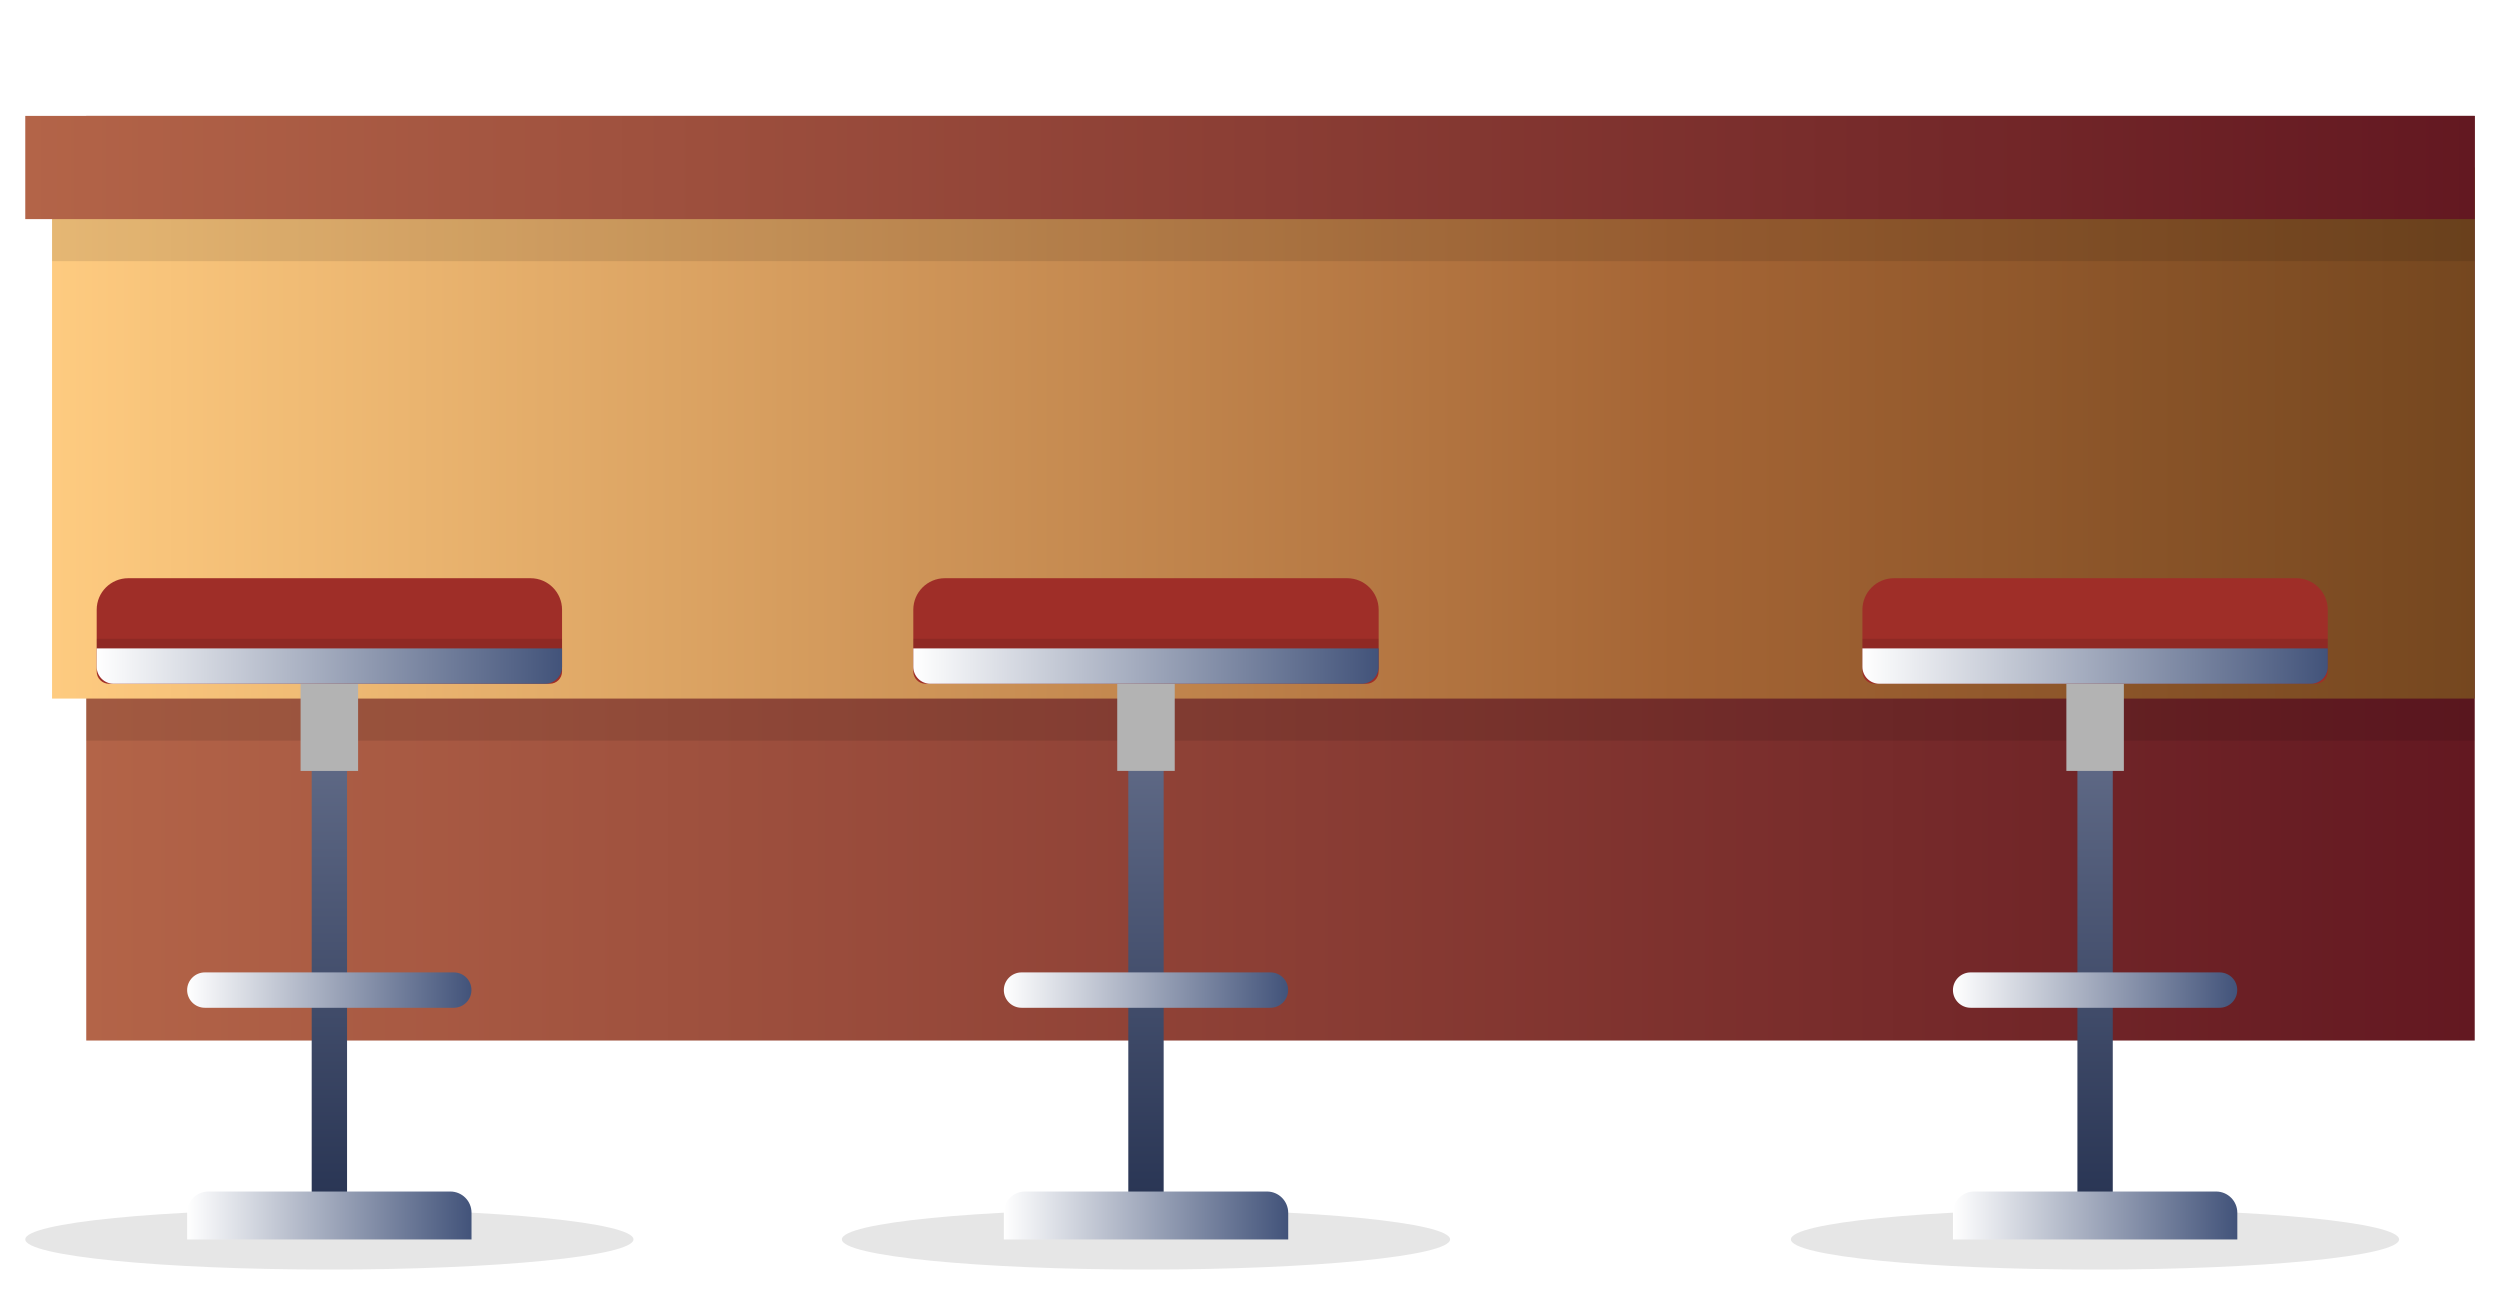
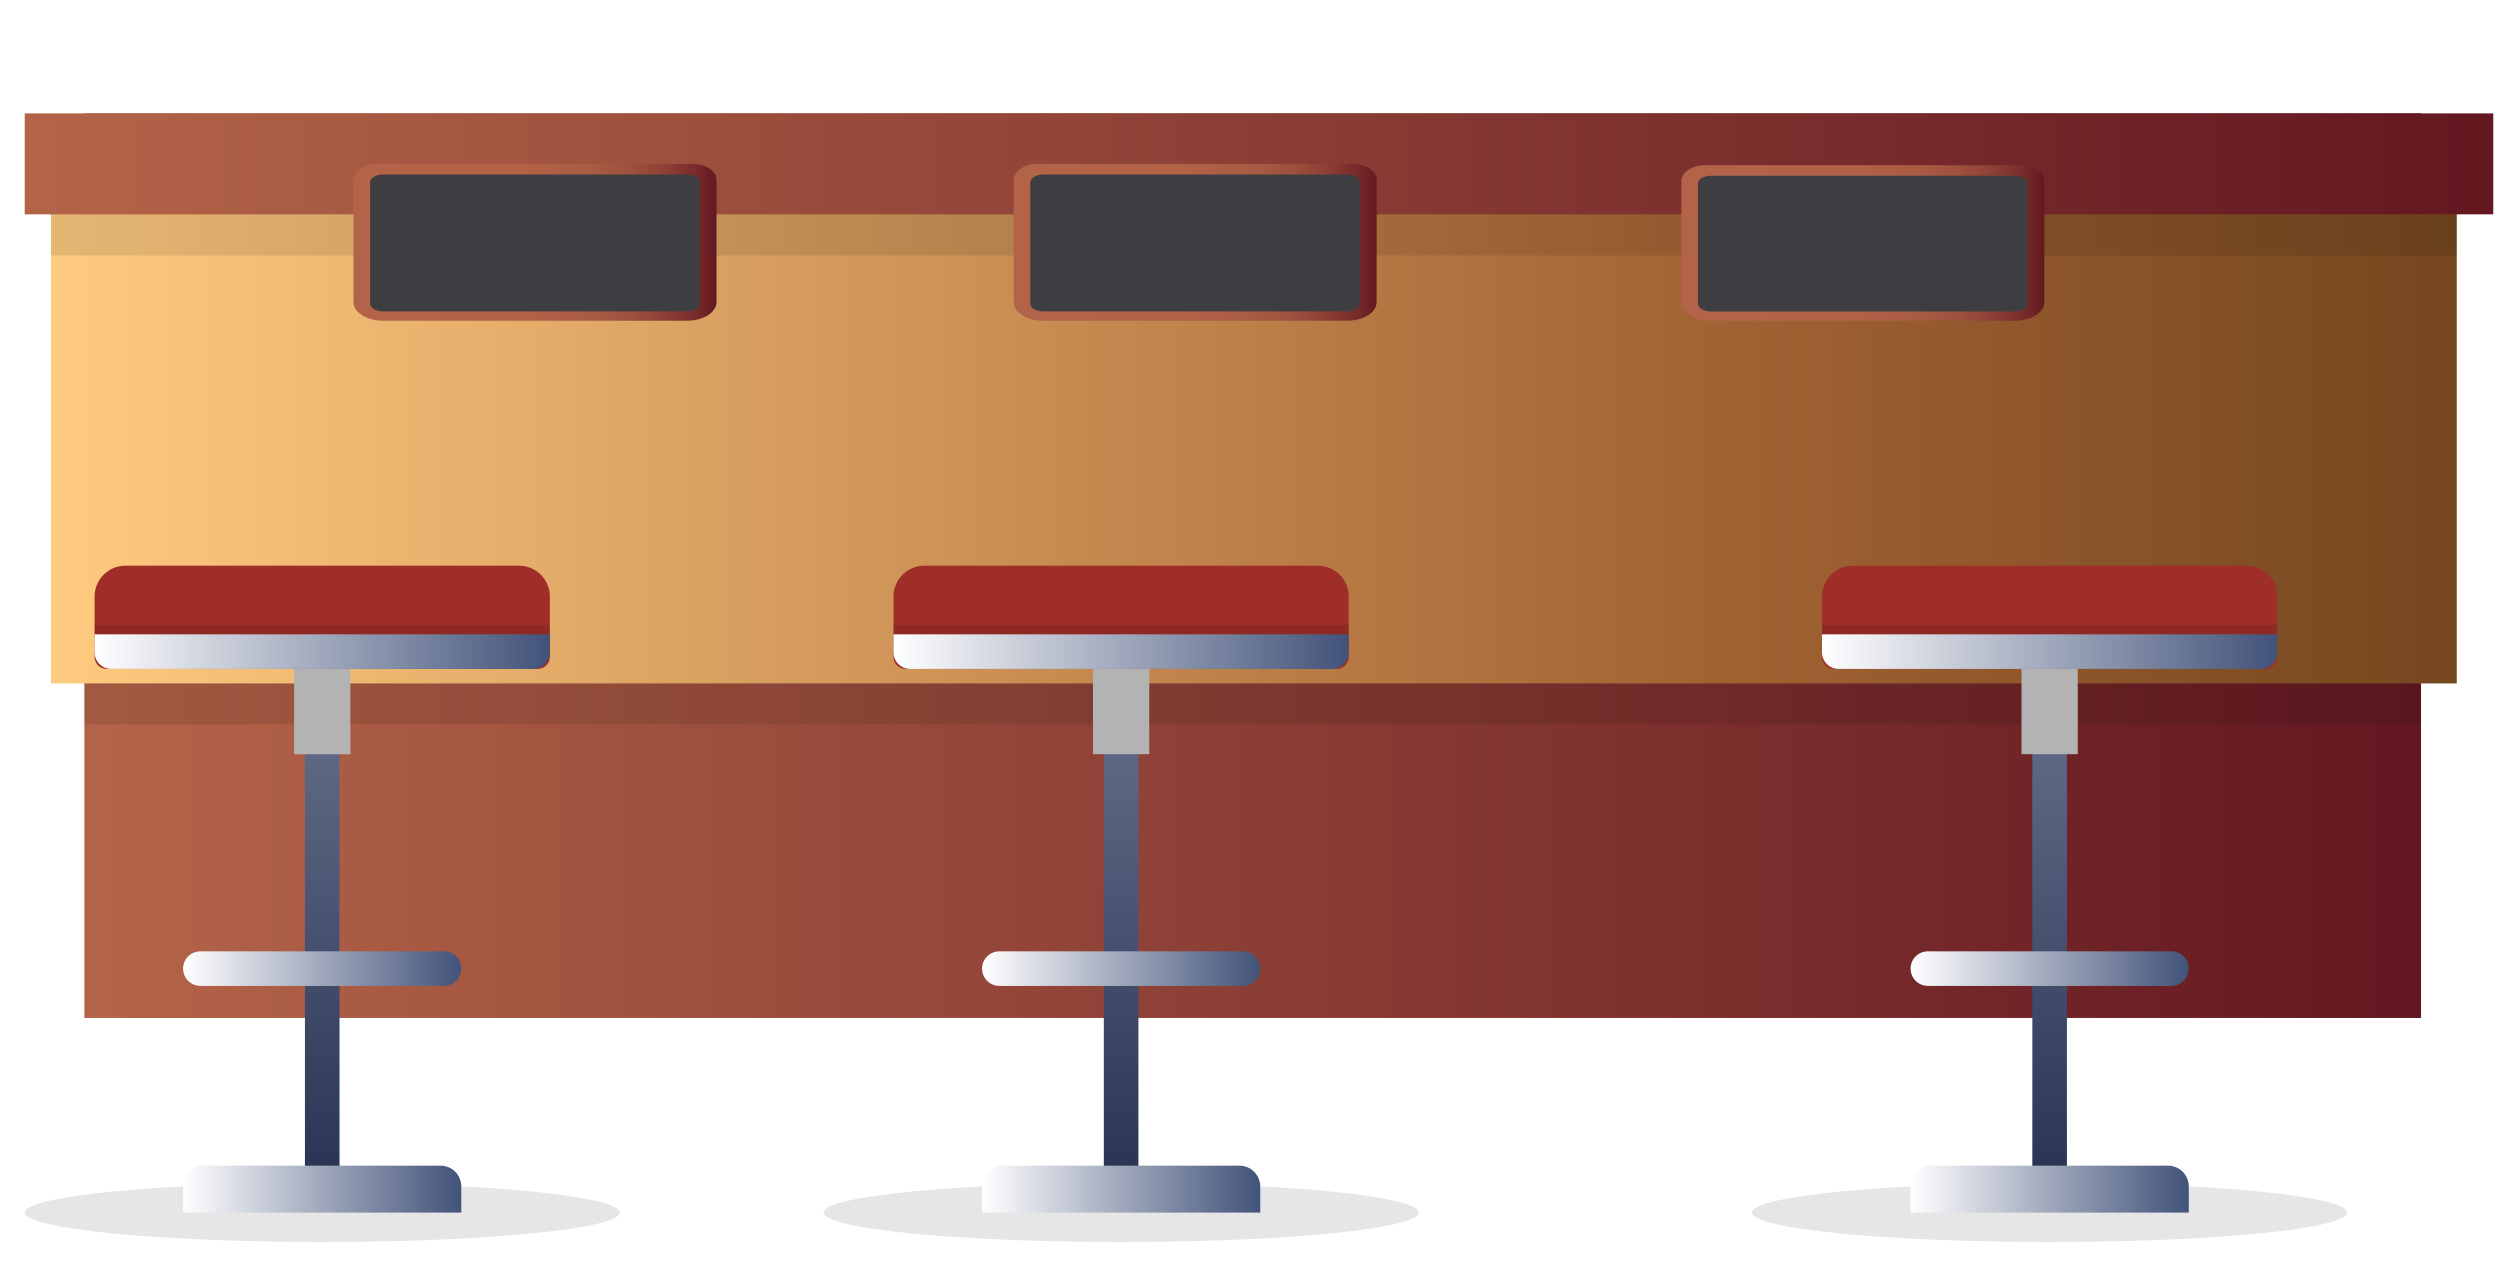
- <svg xmlns="http://www.w3.org/2000/svg" version="1.1" id="OBJECTS" x="0px" y="0px" viewBox="0 0 2800 1471.3" style="enable-background:new 0 0 2800 1471.3;" xml:space="preserve">
+ <svg xmlns="http://www.w3.org/2000/svg" version="1.1" id="OBJECTS" x="0px" y="0px" viewBox="0 0 2862.1 1471.3" style="enable-background:new 0 0 2862.1 1471.3;" xml:space="preserve">
  <style type="text/css">
- 	.st0{opacity:0.1;}
+ 	.st0{opacity:0.1;enable-background:new    ;}
	.st1{fill:url(#SVGID_1_);}
	.st2{fill:url(#SVGID_2_);}
	.st3{fill:url(#SVGID_3_);}
	.st4{fill:url(#SVGID_4_);}
	.st5{fill:#B3B3B3;}
	.st6{fill:url(#SVGID_5_);}
	.st7{fill:url(#SVGID_6_);}
	.st8{fill:#9F2E28;}
	.st9{fill:url(#SVGID_7_);}
	.st10{fill:url(#SVGID_8_);}
	.st11{fill:url(#SVGID_9_);}
	.st12{fill:url(#SVGID_10_);}
	.st13{fill:url(#SVGID_11_);}
	.st14{fill:url(#SVGID_12_);}
	.st15{fill:url(#SVGID_13_);}
	.st16{fill:url(#SVGID_14_);}
	.st17{fill:url(#SVGID_15_);}
	.st18{display:none;}
	.st19{display:inline;}
	.st20{fill:#8C6239;}
	.st21{fill:#1A1A1A;}
- 	.st22{opacity:0.4;fill:#A67C52;}
+ 	.st22{opacity:0.4;fill:#A67C52;enable-background:new    ;}
+ 	.st23{fill:url(#XMLID_8_);}
+ 	.st24{fill:#3E3D42;}
+ 	.st25{fill:url(#XMLID_9_);}
+ 	.st26{fill:url(#XMLID_10_);}
</style>
  <ellipse class="st0" cx="368.9" cy="1388.1" rx="340.6" ry="33.8" />
  <ellipse class="st0" cx="1283.5" cy="1388.1" rx="340.6" ry="33.8" />
  <ellipse class="st0" cx="2346.4" cy="1388.1" rx="340.6" ry="33.8" />
  <g>
-     <linearGradient id="SVGID_1_" gradientUnits="userSpaceOnUse" x1="96.572" y1="647.583" x2="2771.711" y2="647.583">
+     <linearGradient id="SVGID_1_" gradientUnits="userSpaceOnUse" x1="96.6" y1="824.4" x2="2771.7" y2="824.4" gradientTransform="matrix(1 0 0 -1 0 1472)">
      <stop offset="0" style="stop-color:#B36448" />
      <stop offset="1" style="stop-color:#631821" />
    </linearGradient>
    <rect x="96.6" y="129.8" class="st1" width="2675.1" height="1035.6" />
    <rect x="96.6" y="245.4" class="st0" width="2675.1" height="584.1" />
-     <linearGradient id="SVGID_2_" gradientUnits="userSpaceOnUse" x1="58.278" y1="485.034" x2="2771.711" y2="485.034">
+     <linearGradient id="SVGID_2_" gradientUnits="userSpaceOnUse" x1="58.3" y1="987" x2="2812.627" y2="987" gradientTransform="matrix(1 0 0 -1 0 1472)">
      <stop offset="0" style="stop-color:#FECB80" />
      <stop offset="0.67" style="stop-color:#A56535" />
      <stop offset="1" style="stop-color:#75471F" />
    </linearGradient>
-     <rect x="58.3" y="187.6" class="st2" width="2713.4" height="594.8" />
-     <rect x="58.3" y="187.6" class="st0" width="2713.4" height="104.9" />
-     <linearGradient id="SVGID_3_" gradientUnits="userSpaceOnUse" x1="28.288" y1="187.621" x2="2771.711" y2="187.621">
+     <rect x="58.3" y="187.6" class="st2" width="2754.3" height="594.8" />
+     <rect x="58.3" y="187.6" class="st0" width="2754.3" height="104.9" />
+     <linearGradient id="SVGID_3_" gradientUnits="userSpaceOnUse" x1="28.3" y1="1284.4" x2="2854.445" y2="1284.4" gradientTransform="matrix(1 0 0 -1 0 1472)">
      <stop offset="0" style="stop-color:#B36448" />
      <stop offset="1" style="stop-color:#631821" />
    </linearGradient>
-     <rect x="28.3" y="129.8" class="st3" width="2743.4" height="115.6" />
+     <rect x="28.3" y="129.8" class="st3" width="2826.1" height="115.6" />
  </g>
  <g>
    <g>
-       <linearGradient id="SVGID_4_" gradientUnits="userSpaceOnUse" x1="2346.53" y1="1354.297" x2="2346.53" y2="745.973">
+       <linearGradient id="SVGID_4_" gradientUnits="userSpaceOnUse" x1="2346.5" y1="117.7" x2="2346.5" y2="726" gradientTransform="matrix(1 0 0 -1 0 1472)">
        <stop offset="0" style="stop-color:#283453" />
        <stop offset="1" style="stop-color:#6A7490" />
      </linearGradient>
      <polygon class="st4" points="2326.7,746 2326.7,1354.3 2366.3,1354.3 2366.3,746   " />
-       <rect x="2287.8" y="772.5" transform="matrix(6.123234e-17 -1 1 6.123234e-17 1541.826 3151.233)" class="st5" width="117.5" height="64.4" />
-       <linearGradient id="SVGID_5_" gradientUnits="userSpaceOnUse" x1="2187.299" y1="1361.298" x2="2505.76" y2="1361.298">
+       <rect x="2314.3" y="745.9" class="st5" width="64.4" height="117.5" />
+       <linearGradient id="SVGID_5_" gradientUnits="userSpaceOnUse" x1="2187.3" y1="110.65" x2="2505.8" y2="110.65" gradientTransform="matrix(1 0 0 -1 0 1472)">
        <stop offset="0" style="stop-color:#FFFFFF" />
        <stop offset="0.359" style="stop-color:#BAC0CE" />
        <stop offset="1" style="stop-color:#42537A" />
      </linearGradient>
      <path class="st6" d="M2482,1334.5h-270.9c-13.1,0-23.8,10.6-23.8,23.8v29.9h318.5v-29.9C2505.8,1345.1,2495.1,1334.5,2482,1334.5z    " />
-       <linearGradient id="SVGID_6_" gradientUnits="userSpaceOnUse" x1="2187.299" y1="1108.865" x2="2505.76" y2="1108.865">
+       <linearGradient id="SVGID_6_" gradientUnits="userSpaceOnUse" x1="2187.3" y1="363.1" x2="2505.701" y2="363.1" gradientTransform="matrix(1 0 0 -1 0 1472)">
        <stop offset="0" style="stop-color:#FFFFFF" />
        <stop offset="0.359" style="stop-color:#BAC0CE" />
        <stop offset="1" style="stop-color:#42537A" />
      </linearGradient>
      <path class="st7" d="M2485.9,1089.1h-278.8c-10.9,0-19.8,8.9-19.8,19.8l0,0c0,10.9,8.9,19.8,19.8,19.8h278.8    c10.9,0,19.8-8.9,19.8-19.8l0,0C2505.8,1097.9,2496.9,1089.1,2485.9,1089.1z" />
      <path class="st8" d="M2571.8,647.6h-450.6c-19.5,0-35.3,15.8-35.3,35.3v69.2c0,7.6,6.1,13.7,13.7,13.7h493.8    c7.6,0,13.7-6.1,13.7-13.7v-69.2C2607.1,663.4,2591.3,647.6,2571.8,647.6z" />
      <path class="st0" d="M2607.1,715.4h-521.2v31.3c0,10.5,8.5,19,19,19h483.2c10.5,0,19-8.5,19-19V715.4z" />
-       <linearGradient id="SVGID_7_" gradientUnits="userSpaceOnUse" x1="2085.93" y1="745.973" x2="2607.129" y2="745.973">
+       <linearGradient id="SVGID_7_" gradientUnits="userSpaceOnUse" x1="2085.9" y1="726" x2="2607.1" y2="726" gradientTransform="matrix(1 0 0 -1 0 1472)">
        <stop offset="0" style="stop-color:#FFFFFF" />
        <stop offset="0.359" style="stop-color:#BAC0CE" />
        <stop offset="1" style="stop-color:#42537A" />
      </linearGradient>
      <path class="st9" d="M2607.1,726.2h-521.2v20.6c0,10.5,8.5,19,19,19h483.2c10.5,0,19-8.5,19-19V726.2z" />
    </g>
  </g>
  <g>
    <g>
-       <linearGradient id="SVGID_8_" gradientUnits="userSpaceOnUse" x1="368.866" y1="1354.297" x2="368.866" y2="745.973">
+       <linearGradient id="SVGID_8_" gradientUnits="userSpaceOnUse" x1="368.9" y1="117.7" x2="368.9" y2="726" gradientTransform="matrix(1 0 0 -1 0 1472)">
        <stop offset="0" style="stop-color:#283453" />
        <stop offset="1" style="stop-color:#6A7490" />
      </linearGradient>
      <polygon class="st10" points="349.1,746 349.1,1354.3 388.7,1354.3 388.7,746   " />
-       <rect x="310.1" y="772.5" transform="matrix(6.123234e-17 -1 1 6.123234e-17 -435.8374 1173.569)" class="st5" width="117.5" height="64.4" />
-       <linearGradient id="SVGID_9_" gradientUnits="userSpaceOnUse" x1="209.636" y1="1361.298" x2="528.096" y2="1361.298">
+       <rect x="336.7" y="746" class="st5" width="64.4" height="117.5" />
+       <linearGradient id="SVGID_9_" gradientUnits="userSpaceOnUse" x1="209.6" y1="110.65" x2="528.1" y2="110.65" gradientTransform="matrix(1 0 0 -1 0 1472)">
        <stop offset="0" style="stop-color:#FFFFFF" />
        <stop offset="0.359" style="stop-color:#BAC0CE" />
        <stop offset="1" style="stop-color:#42537A" />
      </linearGradient>
      <path class="st11" d="M504.3,1334.5H233.4c-13.1,0-23.8,10.6-23.8,23.8v29.9h318.5v-29.9C528.1,1345.1,517.5,1334.5,504.3,1334.5z    " />
-       <linearGradient id="SVGID_10_" gradientUnits="userSpaceOnUse" x1="209.636" y1="1108.865" x2="528.096" y2="1108.865">
+       <linearGradient id="SVGID_10_" gradientUnits="userSpaceOnUse" x1="209.6" y1="363.1" x2="528.001" y2="363.1" gradientTransform="matrix(1 0 0 -1 0 1472)">
        <stop offset="0" style="stop-color:#FFFFFF" />
        <stop offset="0.359" style="stop-color:#BAC0CE" />
        <stop offset="1" style="stop-color:#42537A" />
      </linearGradient>
      <path class="st12" d="M508.3,1089.1H229.4c-10.9,0-19.8,8.9-19.8,19.8l0,0c0,10.9,8.9,19.8,19.8,19.8h278.8    c10.9,0,19.8-8.9,19.8-19.8l0,0C528.1,1097.9,519.2,1089.1,508.3,1089.1z" />
      <path class="st8" d="M594.2,647.6H143.6c-19.5,0-35.3,15.8-35.3,35.3v69.2c0,7.6,6.1,13.7,13.7,13.7h493.8    c7.6,0,13.7-6.1,13.7-13.7v-69.2C629.5,663.4,613.7,647.6,594.2,647.6z" />
      <path class="st0" d="M629.5,715.4H108.3v31.3c0,10.5,8.5,19,19,19h483.2c10.5,0,19-8.5,19-19V715.4z" />
-       <linearGradient id="SVGID_11_" gradientUnits="userSpaceOnUse" x1="108.266" y1="745.973" x2="629.466" y2="745.973">
+       <linearGradient id="SVGID_11_" gradientUnits="userSpaceOnUse" x1="108.3" y1="726" x2="629.5" y2="726" gradientTransform="matrix(1 0 0 -1 0 1472)">
        <stop offset="0" style="stop-color:#FFFFFF" />
        <stop offset="0.359" style="stop-color:#BAC0CE" />
        <stop offset="1" style="stop-color:#42537A" />
      </linearGradient>
      <path class="st13" d="M629.5,726.2H108.3v20.6c0,10.5,8.5,19,19,19h483.2c10.5,0,19-8.5,19-19V726.2z" />
    </g>
  </g>
  <g>
    <g>
-       <linearGradient id="SVGID_12_" gradientUnits="userSpaceOnUse" x1="1283.506" y1="1354.297" x2="1283.506" y2="745.973">
+       <linearGradient id="SVGID_12_" gradientUnits="userSpaceOnUse" x1="1283.5" y1="117.7" x2="1283.5" y2="726" gradientTransform="matrix(1 0 0 -1 0 1472)">
        <stop offset="0" style="stop-color:#283453" />
        <stop offset="1" style="stop-color:#6A7490" />
      </linearGradient>
      <polygon class="st14" points="1263.7,746 1263.7,1354.3 1303.3,1354.3 1303.3,746   " />
-       <rect x="1224.8" y="772.5" transform="matrix(6.123234e-17 -1 1 6.123234e-17 478.8025 2088.209)" class="st5" width="117.5" height="64.4" />
-       <linearGradient id="SVGID_13_" gradientUnits="userSpaceOnUse" x1="1124.275" y1="1361.298" x2="1442.736" y2="1361.298">
+       <rect x="1251.3" y="745.9" class="st5" width="64.4" height="117.5" />
+       <linearGradient id="SVGID_13_" gradientUnits="userSpaceOnUse" x1="1124.3" y1="110.65" x2="1442.8" y2="110.65" gradientTransform="matrix(1 0 0 -1 0 1472)">
        <stop offset="0" style="stop-color:#FFFFFF" />
        <stop offset="0.359" style="stop-color:#BAC0CE" />
        <stop offset="1" style="stop-color:#42537A" />
      </linearGradient>
      <path class="st15" d="M1419,1334.5h-270.9c-13.1,0-23.8,10.6-23.8,23.8v29.9h318.5v-29.9C1442.7,1345.1,1432.1,1334.5,1419,1334.5    z" />
-       <linearGradient id="SVGID_14_" gradientUnits="userSpaceOnUse" x1="1124.275" y1="1108.865" x2="1442.736" y2="1108.865">
+       <linearGradient id="SVGID_14_" gradientUnits="userSpaceOnUse" x1="1124.3" y1="363.1" x2="1442.7" y2="363.1" gradientTransform="matrix(1 0 0 -1 0 1472)">
        <stop offset="0" style="stop-color:#FFFFFF" />
        <stop offset="0.359" style="stop-color:#BAC0CE" />
        <stop offset="1" style="stop-color:#42537A" />
      </linearGradient>
      <path class="st16" d="M1422.9,1089.1h-278.8c-10.9,0-19.8,8.9-19.8,19.8l0,0c0,10.9,8.9,19.8,19.8,19.8h278.8    c10.9,0,19.8-8.9,19.8-19.8l0,0C1442.7,1097.9,1433.9,1089.1,1422.9,1089.1z" />
      <path class="st8" d="M1508.8,647.6h-450.6c-19.5,0-35.3,15.8-35.3,35.3v69.2c0,7.6,6.1,13.7,13.7,13.7h493.8    c7.6,0,13.7-6.1,13.7-13.7v-69.2C1544.1,663.4,1528.3,647.6,1508.8,647.6z" />
-       <path class="st0" d="M1544.1,715.4h-521.2v31.3c0,10.5,8.5,19,19,19h483.2c10.5,0,19-8.5,19-19V715.4z" />
-       <linearGradient id="SVGID_15_" gradientUnits="userSpaceOnUse" x1="1022.906" y1="745.973" x2="1544.105" y2="745.973">
+       <path class="st0" d="M1544.1,715.4h-521.2v31.3c0,10.5,8.5,19,19,19h483.2c10.5,0,19-8.5,19-19L1544.1,715.4L1544.1,715.4z" />
+       <linearGradient id="SVGID_15_" gradientUnits="userSpaceOnUse" x1="1022.9" y1="726" x2="1544.1" y2="726" gradientTransform="matrix(1 0 0 -1 0 1472)">
        <stop offset="0" style="stop-color:#FFFFFF" />
        <stop offset="0.359" style="stop-color:#BAC0CE" />
        <stop offset="1" style="stop-color:#42537A" />
      </linearGradient>
-       <path class="st17" d="M1544.1,726.2h-521.2v20.6c0,10.5,8.5,19,19,19h483.2c10.5,0,19-8.5,19-19V726.2z" />
+       <path class="st17" d="M1544.1,726.2h-521.2v20.6c0,10.5,8.5,19,19,19h483.2c10.5,0,19-8.5,19-19L1544.1,726.2L1544.1,726.2z" />
    </g>
    <g class="st18">
      <g class="st19">
        <path class="st20" d="M1246.2,1065.2h-103c-1.6,0-2.9-1.3-2.9-2.9v-47.9c0-12.5,5.3-24.4,14.5-32.8l18-16.3     c12.4-11.3,31.4-11.3,43.8,0l18,16.3c9.2,8.4,14.5,20.3,14.5,32.8v47.9C1249.1,1063.9,1247.8,1065.2,1246.2,1065.2z" />
        <path class="st21" d="M1236.1,1089.1h-82.8c-7.2,0-13-5.8-13-13v-6.8c0-2.2,1.8-4,4-4h100.8c2.2,0,4,1.8,4,4v6.8     C1249.1,1083.2,1243.2,1089.1,1236.1,1089.1z" />
        <path class="st22" d="M1174.2,964.2v101h41v-101C1203.2,954.5,1186.1,954.5,1174.2,964.2z" />
      </g>
      <g class="st19">
        <path class="st20" d="M1320.8,1065.2h103c1.6,0,2.9-1.3,2.9-2.9v-47.9c0-12.5-5.3-24.4-14.5-32.8l-18-16.3     c-12.4-11.3-31.4-11.3-43.8,0l-18,16.3c-9.2,8.4-14.5,20.3-14.5,32.8v47.9C1317.9,1063.9,1319.2,1065.2,1320.8,1065.2z" />
        <path class="st21" d="M1330.9,1089.1h82.8c7.2,0,13-5.8,13-13v-6.8c0-2.2-1.8-4-4-4h-100.8c-2.2,0-4,1.8-4,4v6.8     C1317.9,1083.2,1323.8,1089.1,1330.9,1089.1z" />
        <path class="st22" d="M1392.8,964.2v101h-41v-101C1363.8,954.5,1380.9,954.5,1392.8,964.2z" />
      </g>
    </g>
  </g>
+   <g id="XMLID_1054_">
+     <linearGradient id="XMLID_8_" gradientUnits="userSpaceOnUse" x1="404.747" y1="277.408" x2="820.252" y2="277.408">
+       <stop offset="0" style="stop-color:#B36448" />
+       <stop offset="0.47" style="stop-color:#B16247" />
+       <stop offset="0.64" style="stop-color:#AA5C44" />
+       <stop offset="0.76" style="stop-color:#9F513E" />
+       <stop offset="0.858" style="stop-color:#8E4036" />
+       <stop offset="0.941" style="stop-color:#782C2B" />
+       <stop offset="1" style="stop-color:#631821" />
+     </linearGradient>
+     <path id="XMLID_989_" class="st23" d="M786.5,367.2c18.7,0,33.8-9.6,33.8-21.4V206.3c0-10.4-12.1-18.7-27.1-18.7H431.8   c-15,0-27.1,8.4-27.1,18.7v139.5c0,11.8,15.1,21.4,33.8,21.4H786.5z" />
+     <path id="XMLID_946_" class="st24" d="M786.3,199.8H438.7c-8.3,0-15,4-15,8.9v138.9c0,4.9,6.7,8.9,15,8.9h347.5c8.3,0,15-4,15-8.9   V208.7C801.3,203.8,794.5,199.8,786.3,199.8z" />
+   </g>
+   <g id="XMLID_1_">
+     <linearGradient id="XMLID_9_" gradientUnits="userSpaceOnUse" x1="1160.5" y1="277.408" x2="1576.005" y2="277.408">
+       <stop offset="0" style="stop-color:#B36448" />
+       <stop offset="0.47" style="stop-color:#B16247" />
+       <stop offset="0.64" style="stop-color:#AA5C44" />
+       <stop offset="0.76" style="stop-color:#9F513E" />
+       <stop offset="0.858" style="stop-color:#8E4036" />
+       <stop offset="0.941" style="stop-color:#782C2B" />
+       <stop offset="1" style="stop-color:#631821" />
+     </linearGradient>
+     <path id="XMLID_3_" class="st25" d="M1542.2,367.2c18.7,0,33.8-9.6,33.8-21.4V206.3c0-10.4-12.1-18.7-27.1-18.7h-361.3   c-15,0-27.1,8.4-27.1,18.7v139.5c0,11.8,15.1,21.4,33.8,21.4H1542.2z" />
+     <path id="XMLID_2_" class="st24" d="M1542,199.8h-347.5c-8.3,0-15,4-15,8.9v138.9c0,4.9,6.7,8.9,15,8.9H1542c8.3,0,15-4,15-8.9   V208.7C1557,203.8,1550.3,199.8,1542,199.8z" />
+   </g>
+   <g id="XMLID_4_">
+     <linearGradient id="XMLID_10_" gradientUnits="userSpaceOnUse" x1="1924.9" y1="278.146" x2="2340.405" y2="278.146">
+       <stop offset="0" style="stop-color:#B36448" />
+       <stop offset="0.47" style="stop-color:#B16247" />
+       <stop offset="0.64" style="stop-color:#AA5C44" />
+       <stop offset="0.76" style="stop-color:#9F513E" />
+       <stop offset="0.858" style="stop-color:#8E4036" />
+       <stop offset="0.941" style="stop-color:#782C2B" />
+       <stop offset="1" style="stop-color:#631821" />
+     </linearGradient>
+     <path id="XMLID_6_" class="st26" d="M2306.6,367.2c18.7,0,33.8-9.5,33.8-21.2V207.7c0-10.3-12.1-18.6-27.1-18.6H1952   c-15,0-27.1,8.3-27.1,18.6V346c0,11.7,15.1,21.2,33.8,21.2H2306.6z" />
+     <path id="XMLID_5_" class="st24" d="M2306.4,201.2h-347.5c-8.3,0-15,3.9-15,8.8v137.8c0,4.9,6.7,8.8,15,8.8h347.5   c8.3,0,15-3.9,15-8.8V210C2321.4,205.1,2314.7,201.2,2306.4,201.2z" />
+   </g>
</svg>
